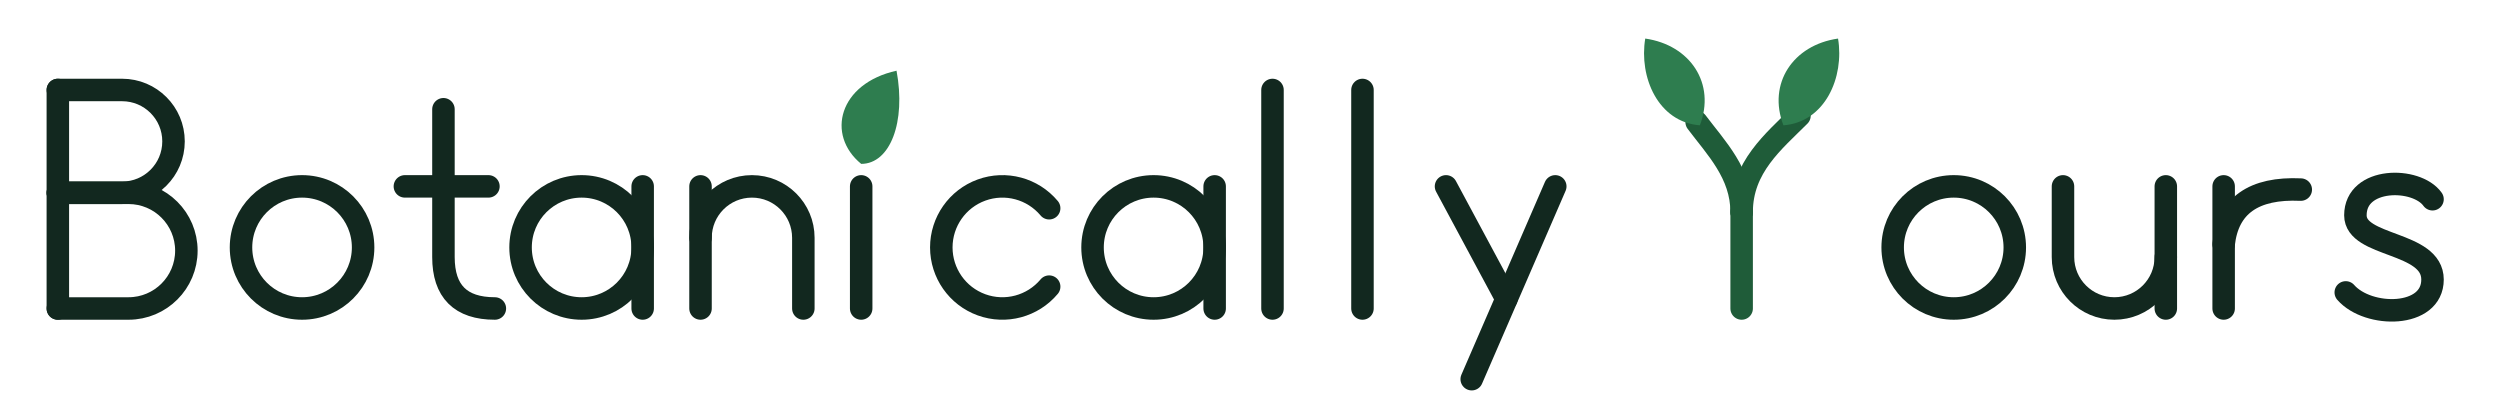
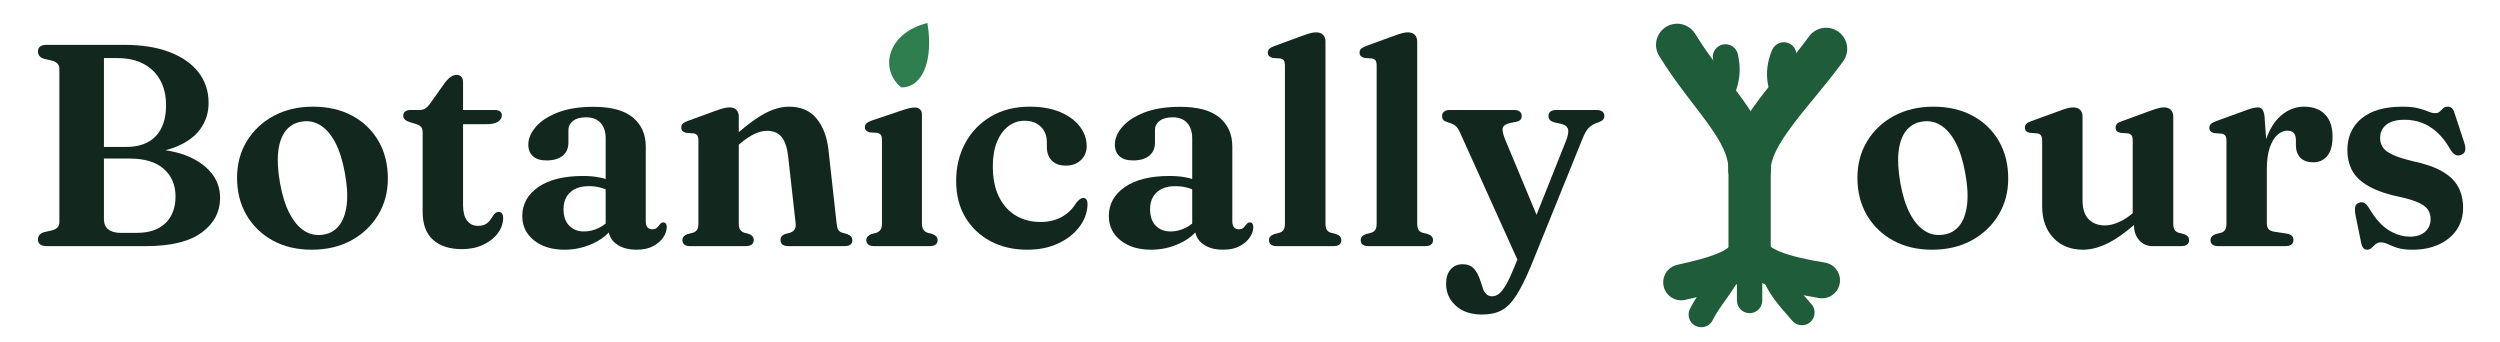
- <svg xmlns="http://www.w3.org/2000/svg" viewBox="0 -96 778 130" role="img" aria-label="Botanically Yours">
-   <g fill="none" stroke-width="7" stroke-linecap="round" stroke-linejoin="round">
-     <g transform="translate(14,0)">
-       <path d="M4 0 V-68" stroke="#12281F" />
-       <path d="M4 -68 H24 A16 16 0 0 1 24 -36 H4" stroke="#12281F" />
-       <path d="M4 -36 H26 A18 18 0 0 1 26 0 H4" stroke="#12281F" />
+ <svg xmlns="http://www.w3.org/2000/svg" viewBox="-160 -1712 17390 2376" role="img" aria-label="Botanically Yours">
+   <g transform="scale(1,-1)">
+     <path transform="translate(0.0,0)" d="M1371 337Q1371 188 1242.5 94.0Q1114 0 857 0H164Q133 0 118.5 12.5Q104 25 104 46Q104 84 146 97L203 110Q228 117 240.5 131.0Q253 145 253 167V1233Q253 1255 240.5 1269.0Q228 1283 203 1290L146 1303Q104 1316 104 1354Q104 1376 118.5 1388.0Q133 1400 164 1400H704Q890 1400 1021.5 1349.0Q1153 1298 1222.0 1207.5Q1291 1117 1291 996Q1291 895 1234.5 816.0Q1178 737 1067 692Q1032 677 991 667Q1064 656 1125 634Q1242 590 1306.5 513.5Q1371 437 1371 337ZM563 690H718Q807 690 869.0 723.5Q931 757 963.0 822.0Q995 887 995 980Q995 1079 955.5 1152.5Q916 1226 840.0 1267.0Q764 1308 654 1308H563ZM743 609H563V189Q563 140 593.5 116.0Q624 92 683 92H789Q878 92 938.5 123.0Q999 154 1030.0 211.5Q1061 269 1061 345Q1061 465 979.5 537.0Q898 609 743 609Z" fill="#12281F" />
+     <path transform="translate(1418.0,0)" d="M600 970Q755 970 872.0 907.0Q989 844 1054.5 731.5Q1120 619 1120 470Q1120 329 1052.5 217.0Q985 105 866.0 40.0Q747 -25 590 -25Q436 -25 319.5 39.0Q203 103 137.0 215.5Q71 328 71 475Q71 618 138.5 729.5Q206 841 325.0 905.5Q444 970 600 970ZM671 80Q739 90 780.5 142.5Q822 195 833.5 287.0Q845 379 821 508Q798 637 754.0 720.5Q710 804 650.0 841.0Q590 878 520 866Q451 855 409.5 802.5Q368 750 357.5 658.5Q347 567 370 437Q393 309 437.0 225.5Q481 142 541.0 105.0Q601 68 671 80Z" fill="#12281F" />
+     <path transform="translate(2609.0,0)" d="M126 849 80 863Q56 871 46.0 881.5Q36 892 36 906Q36 926 49.5 936.5Q63 947 86 947H147Q171 947 187.0 956.0Q203 965 220 988L329 1141Q350 1167 369.0 1179.0Q388 1191 407 1191Q428 1191 440.0 1178.0Q452 1165 452 1140V947H672Q695 947 708.5 937.5Q722 928 722 910Q722 884 696.0 866.0Q670 848 612 848H452V285Q452 215 479.5 178.0Q507 141 556 141Q593 141 613.5 155.5Q634 170 646.0 189.0Q658 208 669.5 222.5Q681 237 699 238Q714 238 722.5 228.0Q731 218 731 195Q730 138 693.5 89.0Q657 40 592.0 9.5Q527 -21 444 -21Q316 -21 243.5 43.5Q171 108 171 238V790Q171 816 160.5 828.5Q150 841 126 849Z" fill="#12281F" />
+     <path transform="translate(3387.0,0)" d="M86 209Q86 334 197.5 411.0Q309 488 509 488Q574 488 627 477Q647 473 666 467V749Q666 819 630.5 857.5Q595 896 530 896Q471 896 439.0 871.0Q407 846 407 809V721Q407 661 367.0 628.5Q327 596 254 596Q192 596 160.0 625.5Q128 655 128 706Q128 769 180.0 829.5Q232 890 333.0 929.5Q434 969 582 969Q766 969 855.5 894.5Q945 820 945 693V173Q945 145 956.5 131.0Q968 117 989 117Q1011 117 1022.0 127.5Q1033 138 1041 149Q1046 156 1052.0 160.5Q1058 165 1067 165Q1079 165 1085.0 156.0Q1091 147 1091 132Q1091 98 1067.5 62.0Q1044 26 997.5 0.5Q951 -25 881 -25Q792 -25 739 16Q698 46 688 95Q642 47 577 18Q484 -25 380 -25Q249 -25 167.5 40.0Q86 105 86 209ZM666 395Q646 403 626 408Q590 417 549 417Q466 417 419.5 374.5Q373 332 373.0 257.0Q373 182 412.5 142.0Q452 102 515 102Q569 102 619 127Q644 139 666 157Z" fill="#12281F" />
+     <path transform="translate(4508.0,0)" d="M471 902V793Q574 881 650 922Q740 970 821 970Q944 970 1012.0 887.5Q1080 805 1095 668L1151 163Q1154 130 1162.0 115.0Q1170 100 1189 94L1224 84Q1243 77 1252.0 66.5Q1261 56 1261 41Q1261 22 1248.0 11.0Q1235 0 1206 0H816Q761 0 761 44Q761 71 792 84L830 94Q849 101 859.5 116.0Q870 131 866 163L814 627Q804 714 769.5 758.0Q735 802 668 802Q626 802 579.5 780.0Q533 758 481 714L471 705V160Q471 129 480.0 115.0Q489 101 507 94L543 84Q575 71 575 44Q575 0 519 0H133Q105 0 92.0 11.0Q79 22 79 41Q79 56 87.5 66.5Q96 77 115 84L155 94Q173 101 181.5 115.0Q190 129 190 160V733Q190 759 182.5 770.0Q175 781 158 784L105 788Q87 792 79.0 801.0Q71 810 71 824Q71 841 80.5 851.0Q90 861 117 871L303 939Q341 953 364.0 959.0Q387 965 408 965Q439 965 455.0 947.5Q471 930 471 902Z" fill="#12281F" />
+     <path transform="translate(5785.0,0)" d="M468 916V160Q468 130 477.5 115.5Q487 101 504 94L541 84Q558 78 567.5 67.5Q577 57 577 41Q577 22 563.0 11.0Q549 0 524 0H133Q109 0 95.0 11.0Q81 22 81 41Q81 56 90.0 66.5Q99 77 116 84L155 94Q172 102 181.0 115.5Q190 129 190 160V737Q190 763 182.0 773.5Q174 784 158 788L105 791Q88 796 79.5 804.5Q71 813 71 827Q71 843 82.0 853.5Q93 864 117 873L328 944Q361 955 380.5 959.5Q400 964 420 964Q442 964 455.0 951.0Q468 938 468 916Z" fill="#12281F" />
+     <path d="M6109.0 1104.0 c-154.0 126.0 -98.0 378.0 182.0 448.0 c42.0 -252.0 -28.0 -448.0 -182.0 -448.0Z" fill="#2E7D4F" />
+     <path transform="translate(6420.0,0)" d="M979 695Q979 638 939.5 599.0Q900 560 834 560Q769 560 735.5 595.5Q702 631 702 689V721Q702 789 660.0 830.5Q618 872 547 872Q484 872 434.0 834.0Q384 796 355.0 725.0Q326 654 326 555Q326 430 368.5 343.5Q411 257 486.0 212.5Q561 168 657 168Q742 168 805.5 203.0Q869 238 906 301Q923 321 934.0 328.0Q945 335 956 335Q972 335 979.0 320.5Q986 306 985 287Q981 202 926.0 131.0Q871 60 778.5 17.5Q686 -25 566 -25Q421 -25 309.5 34.5Q198 94 134.5 201.0Q71 308 71 453Q71 600 134.5 717.0Q198 834 313.0 902.0Q428 970 584 970Q706 970 794.5 932.5Q883 895 931.0 832.5Q979 770 979 695Z" fill="#12281F" />
+     <path transform="translate(7467.0,0)" d="M86 209Q86 334 197.5 411.0Q309 488 509 488Q574 488 627 477Q647 473 666 467V749Q666 819 630.5 857.5Q595 896 530 896Q471 896 439.0 871.0Q407 846 407 809V721Q407 661 367.0 628.5Q327 596 254 596Q192 596 160.0 625.5Q128 655 128 706Q128 769 180.0 829.5Q232 890 333.0 929.5Q434 969 582 969Q766 969 855.5 894.5Q945 820 945 693V173Q945 145 956.5 131.0Q968 117 989 117Q1011 117 1022.0 127.5Q1033 138 1041 149Q1046 156 1052.0 160.5Q1058 165 1067 165Q1079 165 1085.0 156.0Q1091 147 1091 132Q1091 98 1067.5 62.0Q1044 26 997.5 0.5Q951 -25 881 -25Q792 -25 739 16Q698 46 688 95Q642 47 577 18Q484 -25 380 -25Q249 -25 167.5 40.0Q86 105 86 209ZM666 395Q646 403 626 408Q590 417 549 417Q466 417 419.5 374.5Q373 332 373.0 257.0Q373 182 412.5 142.0Q452 102 515 102Q569 102 619 127Q644 139 666 157Z" fill="#12281F" />
+     <path transform="translate(8588.0,0)" d="M472 1423V160Q472 129 480.5 114.5Q489 100 507 94L545 84Q564 78 573.0 67.5Q582 57 582 41Q582 22 569.0 11.0Q556 0 527 0H133Q105 0 92.0 11.0Q79 22 79 41Q79 56 88.0 66.5Q97 77 116 84L155 94Q173 101 181.5 115.0Q190 129 190 160V1255Q190 1280 182.5 1291.0Q175 1302 158 1305L105 1309Q87 1314 79.0 1323.0Q71 1332 71 1346Q71 1362 81.0 1372.0Q91 1382 117 1392L303 1460Q343 1475 366.0 1481.0Q389 1487 406 1487Q439 1487 455.5 1469.5Q472 1452 472 1423Z" fill="#12281F" />
+     <path transform="translate(9226.0,0)" d="M472 1423V160Q472 129 480.5 114.5Q489 100 507 94L545 84Q564 78 573.0 67.5Q582 57 582 41Q582 22 569.0 11.0Q556 0 527 0H133Q105 0 92.0 11.0Q79 22 79 41Q79 56 88.0 66.5Q97 77 116 84L155 94Q173 101 181.5 115.0Q190 129 190 160V1255Q190 1280 182.5 1291.0Q175 1302 158 1305L105 1309Q87 1314 79.0 1323.0Q71 1332 71 1346Q71 1362 81.0 1372.0Q91 1382 117 1392L303 1460Q343 1475 366.0 1481.0Q389 1487 406 1487Q439 1487 455.5 1469.5Q472 1452 472 1423Z" fill="#12281F" />
+     <path transform="translate(9864.0,0)" d="M504 -159 531 -94 135 783Q118 823 99.5 837.5Q81 852 42 863Q23 869 15.0 879.0Q7 889 7 905Q7 925 21.5 936.0Q36 947 60 947H508Q533 947 547.0 936.0Q561 925 561 905Q561 889 552.0 879.0Q543 869 520 864L483 857Q437 847 429.5 823.0Q422 799 447 739L664 218L867 727Q891 786 883.0 814.0Q875 842 829 852L788 861Q766 867 756.5 878.0Q747 889 747 905Q747 925 761.0 936.0Q775 947 799 947H1083Q1108 947 1122.0 936.0Q1136 925 1136 905Q1136 891 1127.5 880.5Q1119 870 1097 862Q1053 848 1029.0 824.5Q1005 801 983 745L626 -137Q570 -271 522.0 -345.0Q474 -419 419.0 -447.5Q364 -476 286 -476Q170 -476 102.5 -414.5Q35 -353 35 -263Q35 -198 66.5 -162.0Q98 -126 150 -126Q201 -126 228.5 -156.5Q256 -187 273 -239L286 -277Q294 -313 312.0 -331.0Q330 -349 353 -349Q378 -349 399.0 -334.5Q420 -320 445.5 -279.5Q471 -239 504 -159Z" fill="#12281F" />
+     <g fill="none" stroke="#1F5C39" stroke-linecap="round" stroke-linejoin="round">
+       <path d="M12010.2 0.0 L12010.2 560.0" stroke-width="294.0" />
+       <path d="M12010.2 532.0 C12010.2 812.0 11730.2 1036.0 11506.2 1400.0" stroke-width="294.0" />
+       <path d="M12010.2 532.0 C12010.2 784.0 12318.2 1064.0 12542.2 1372.0" stroke-width="294.0" />
+       <path d="M11772.2 1008.0 C11842.2 1092.0 11870.2 1204.0 11842.2 1316.0" stroke-width="176.4" />
+       <path d="M12276.2 1022.0 C12206.2 1120.0 12206.2 1232.0 12248.2 1330.0" stroke-width="176.4" />
+       <path d="M12010.2 0.0 C11982.2 -140.0 11786.2 -196.0 11534.2 -252.0" stroke-width="249.9" />
+       <path d="M12010.2 0.0 C12038.2 -140.0 12262.2 -196.0 12514.2 -238.0" stroke-width="249.9" />
+       <path d="M11870.2 -168.0 C11814.2 -280.0 11730.2 -364.0 11674.2 -476.0" stroke-width="176.4" />
+       <path d="M12178.2 -168.0 C12206.2 -280.0 12290.2 -364.0 12374.2 -462.0" stroke-width="176.4" />
+       <path d="M12010.2 -56.0 L12010.2 -378.0" stroke-width="176.4" />
    </g>
-     <g transform="translate(74,0)">
-       <circle cx="20" cy="-19" r="19" stroke="#12281F" />
-     </g>
-     <g transform="translate(124,0)">
-       <path d="M14 -62 V-16 Q14 0 30 0" stroke="#12281F" />
-       <path d="M2 -38 H28" stroke="#12281F" />
-     </g>
-     <g transform="translate(162,0)">
-       <path d="M38 -38 V0" stroke="#12281F" />
-       <circle cx="19" cy="-19" r="19" stroke="#12281F" />
-     </g>
-     <g transform="translate(214,0)">
-       <path d="M4 0 V-38" stroke="#12281F" />
-       <path d="M4 -22 A16 16 0 0 1 36 -22 V0" stroke="#12281F" />
-     </g>
-     <g transform="translate(264,0)">
-       <path d="M4 -38 V0" stroke="#12281F" />
-       <path d="M4 -45 C-7 -54 -3 -70 15 -74 C18 -58 13 -45 4 -45 Z" fill="#2E7D4F" stroke="none" />
-     </g>
-     <g transform="translate(292,0)">
-       <path d="M34.5 -31.2 A19 19 0 1 0 34.5 -6.8" stroke="#12281F" />
-     </g>
-     <g transform="translate(340,0)">
-       <path d="M38 -38 V0" stroke="#12281F" />
-       <circle cx="19" cy="-19" r="19" stroke="#12281F" />
-     </g>
-     <g transform="translate(392,0)">
-       <path d="M4 -68 V0" stroke="#12281F" />
-     </g>
-     <g transform="translate(420,0)">
-       <path d="M4 -68 V0" stroke="#12281F" />
-     </g>
-     <g transform="translate(448,0)">
-       <path d="M2 -38 L20.8 -3" stroke="#12281F" />
-       <path d="M36 -38 L10 22" stroke="#12281F" />
-     </g>
-     <g transform="translate(508,0)">
-       <path d="M34 0 V-30" stroke="#1F5C39" />
-       <path d="M34 -30 C34 -42 26 -50 20 -58" stroke="#1F5C39" />
-       <path d="M34 -30 C34 -44 44 -52 52 -60" stroke="#1F5C39" />
-       <path d="M21 -57 C8 -58 2 -72 4 -84 C18 -82 26 -70 21 -57 Z" fill="#2E7D4F" stroke="none" />
-       <path d="M47 -57 C60 -58 66 -72 64 -84 C50 -82 42 -70 47 -57 Z" fill="#2E7D4F" stroke="none" />
-     </g>
-     <g transform="translate(588,0)">
-       <circle cx="20" cy="-19" r="19" stroke="#12281F" />
-     </g>
-     <g transform="translate(638,0)">
-       <path d="M4 -38 V-16 A16 16 0 0 0 36 -16" stroke="#12281F" />
-       <path d="M36 -38 V0" stroke="#12281F" />
-     </g>
-     <g transform="translate(688,0)">
-       <path d="M4 0 V-38" stroke="#12281F" />
-       <path d="M4 -20 Q6 -38 28 -37" stroke="#12281F" />
-     </g>
-     <g transform="translate(726,0)">
-       <path d="M31 -34 C26 -41 7 -41 7 -29 C7 -19 31 -21 31 -9 C31 3 11 3 4 -5" stroke="#12281F" />
-     </g>
+     <path transform="translate(12689.2,0)" d="M600 970Q755 970 872.0 907.0Q989 844 1054.5 731.5Q1120 619 1120 470Q1120 329 1052.5 217.0Q985 105 866.0 40.0Q747 -25 590 -25Q436 -25 319.5 39.0Q203 103 137.0 215.5Q71 328 71 475Q71 618 138.5 729.5Q206 841 325.0 905.5Q444 970 600 970ZM671 80Q739 90 780.5 142.5Q822 195 833.5 287.0Q845 379 821 508Q798 637 754.0 720.5Q710 804 650.0 841.0Q590 878 520 866Q451 855 409.5 802.5Q368 750 357.5 658.5Q347 567 370 437Q393 309 437.0 225.5Q481 142 541.0 105.0Q601 68 671 80Z" fill="#12281F" />
+     <path transform="translate(13880.2,0)" d="M804 144V147Q704 61 626 22Q532 -25 449 -25Q321 -25 243.0 57.5Q165 140 165 278V733Q165 758 157.0 769.5Q149 781 132 784L79 788Q61 792 53.0 801.0Q45 810 45 824Q45 840 55.0 850.5Q65 861 91 870L278 938Q317 953 340.0 959.0Q363 965 380 965Q413 965 429.5 947.5Q446 930 446 901V319Q446 231 488.0 187.5Q530 144 602 144Q646 144 696 166Q744 186 795 229V733Q795 758 787.5 769.5Q780 781 763 784L710 788Q692 792 684.0 801.0Q676 810 676 824Q676 840 685.5 850.5Q695 861 722 870L908 938Q946 952 969.5 958.5Q993 965 1013 965Q1044 965 1060.5 947.5Q1077 930 1077 901V160Q1077 129 1085.5 114.5Q1094 100 1112 94L1150 84Q1169 78 1178.0 67.5Q1187 57 1187 41Q1187 22 1174.0 11.0Q1161 0 1132 0H931Q877 0 840.5 40.5Q804 81 804 144Z" fill="#12281F" />
+     <path transform="translate(15137.2,0)" d="M455 901 466 744Q471 759 477 773Q518 871 585.0 920.5Q652 970 729 970Q824 970 876.0 916.0Q928 862 928 761Q928 671 891.0 627.0Q854 583 795 583Q735 583 704.0 615.0Q673 647 673 704V740Q672 772 658.0 787.5Q644 803 612 803Q577 803 544.5 774.0Q512 745 491.5 686.0Q471 627 471 535V161Q471 132 482.5 118.5Q494 105 524 100L610 87Q633 83 644.5 72.0Q656 61 656 42Q656 22 641.5 11.0Q627 0 600 0H133Q105 0 92.0 11.0Q79 22 79 41Q79 56 88.0 66.5Q97 77 116 84L155 94Q173 100 181.5 114.5Q190 129 190 160V731Q190 757 182.5 768.0Q175 779 158 782L105 786Q87 790 79.0 799.0Q71 808 71 822Q71 839 81.0 849.0Q91 859 117 869L299 935Q348 954 371.0 959.5Q394 965 407 965Q429 965 440.0 950.5Q451 936 455 901Z" fill="#12281F" />
+     <path transform="translate(16094.2,0)" d="M509 66Q578 66 615.5 100.5Q653 135 653 187Q653 220 638.5 247.0Q624 274 582.5 296.0Q541 318 462 337Q308 368 223.5 416.0Q139 464 106.5 527.5Q74 591 74 667Q74 806 172.5 888.0Q271 970 457 970Q524 970 566.5 959.0Q609 948 636.0 936.5Q663 925 684 925Q706 925 717.5 936.5Q729 948 740.5 959.0Q752 970 773 970Q788 970 800.0 960.5Q812 951 820 924L886 723Q898 688 893.5 666.0Q889 644 866 635Q843 626 826.5 634.5Q810 643 794 666Q750 745 698.5 791.5Q647 838 590.5 858.5Q534 879 473 879Q388 879 345.0 844.5Q302 810 302 751Q302 716 320.0 688.0Q338 660 387.5 636.5Q437 613 529 591Q660 563 736.0 518.5Q812 474 845.5 411.5Q879 349 879 265Q879 179 834.5 113.5Q790 48 710.5 11.5Q631 -25 527 -25Q461 -25 421.5 -12.0Q382 1 356.5 13.5Q331 26 307 26Q285 26 270.5 13.5Q256 1 243.0 -12.0Q230 -25 211 -25Q196 -25 185.5 -14.0Q175 -3 170 23L131 214Q124 254 128.5 273.5Q133 293 154 301Q176 310 193.0 299.5Q210 289 227 261Q289 156 361.5 111.0Q434 66 509 66Z" fill="#12281F" />
  </g>
</svg>
